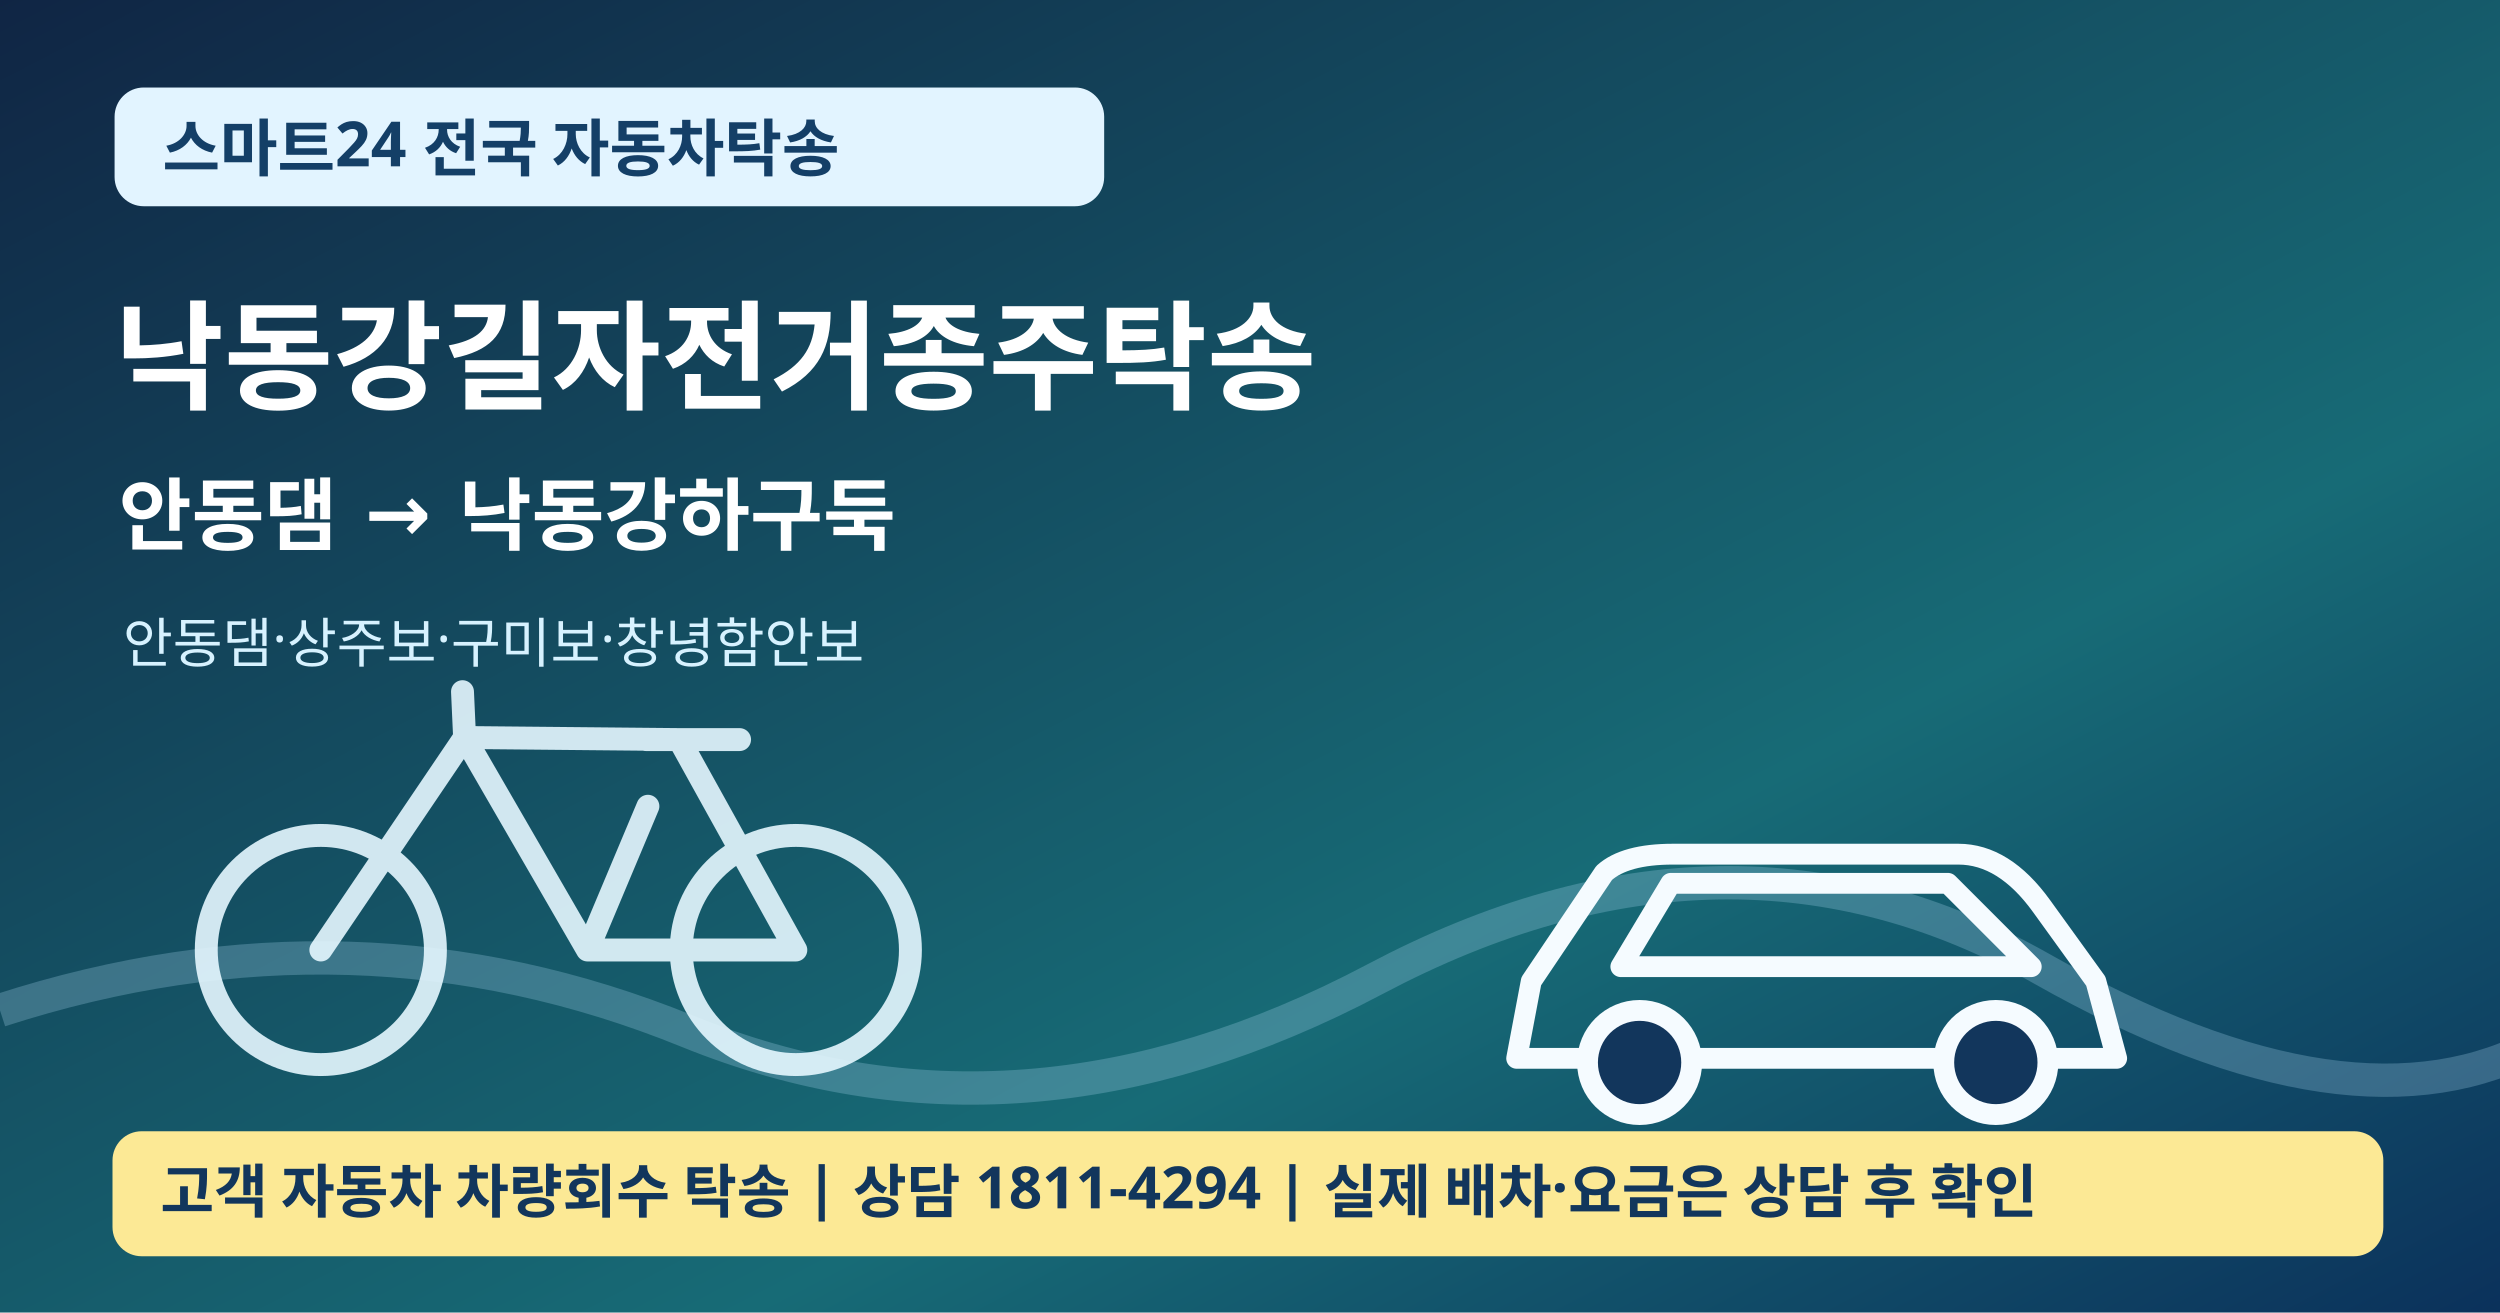
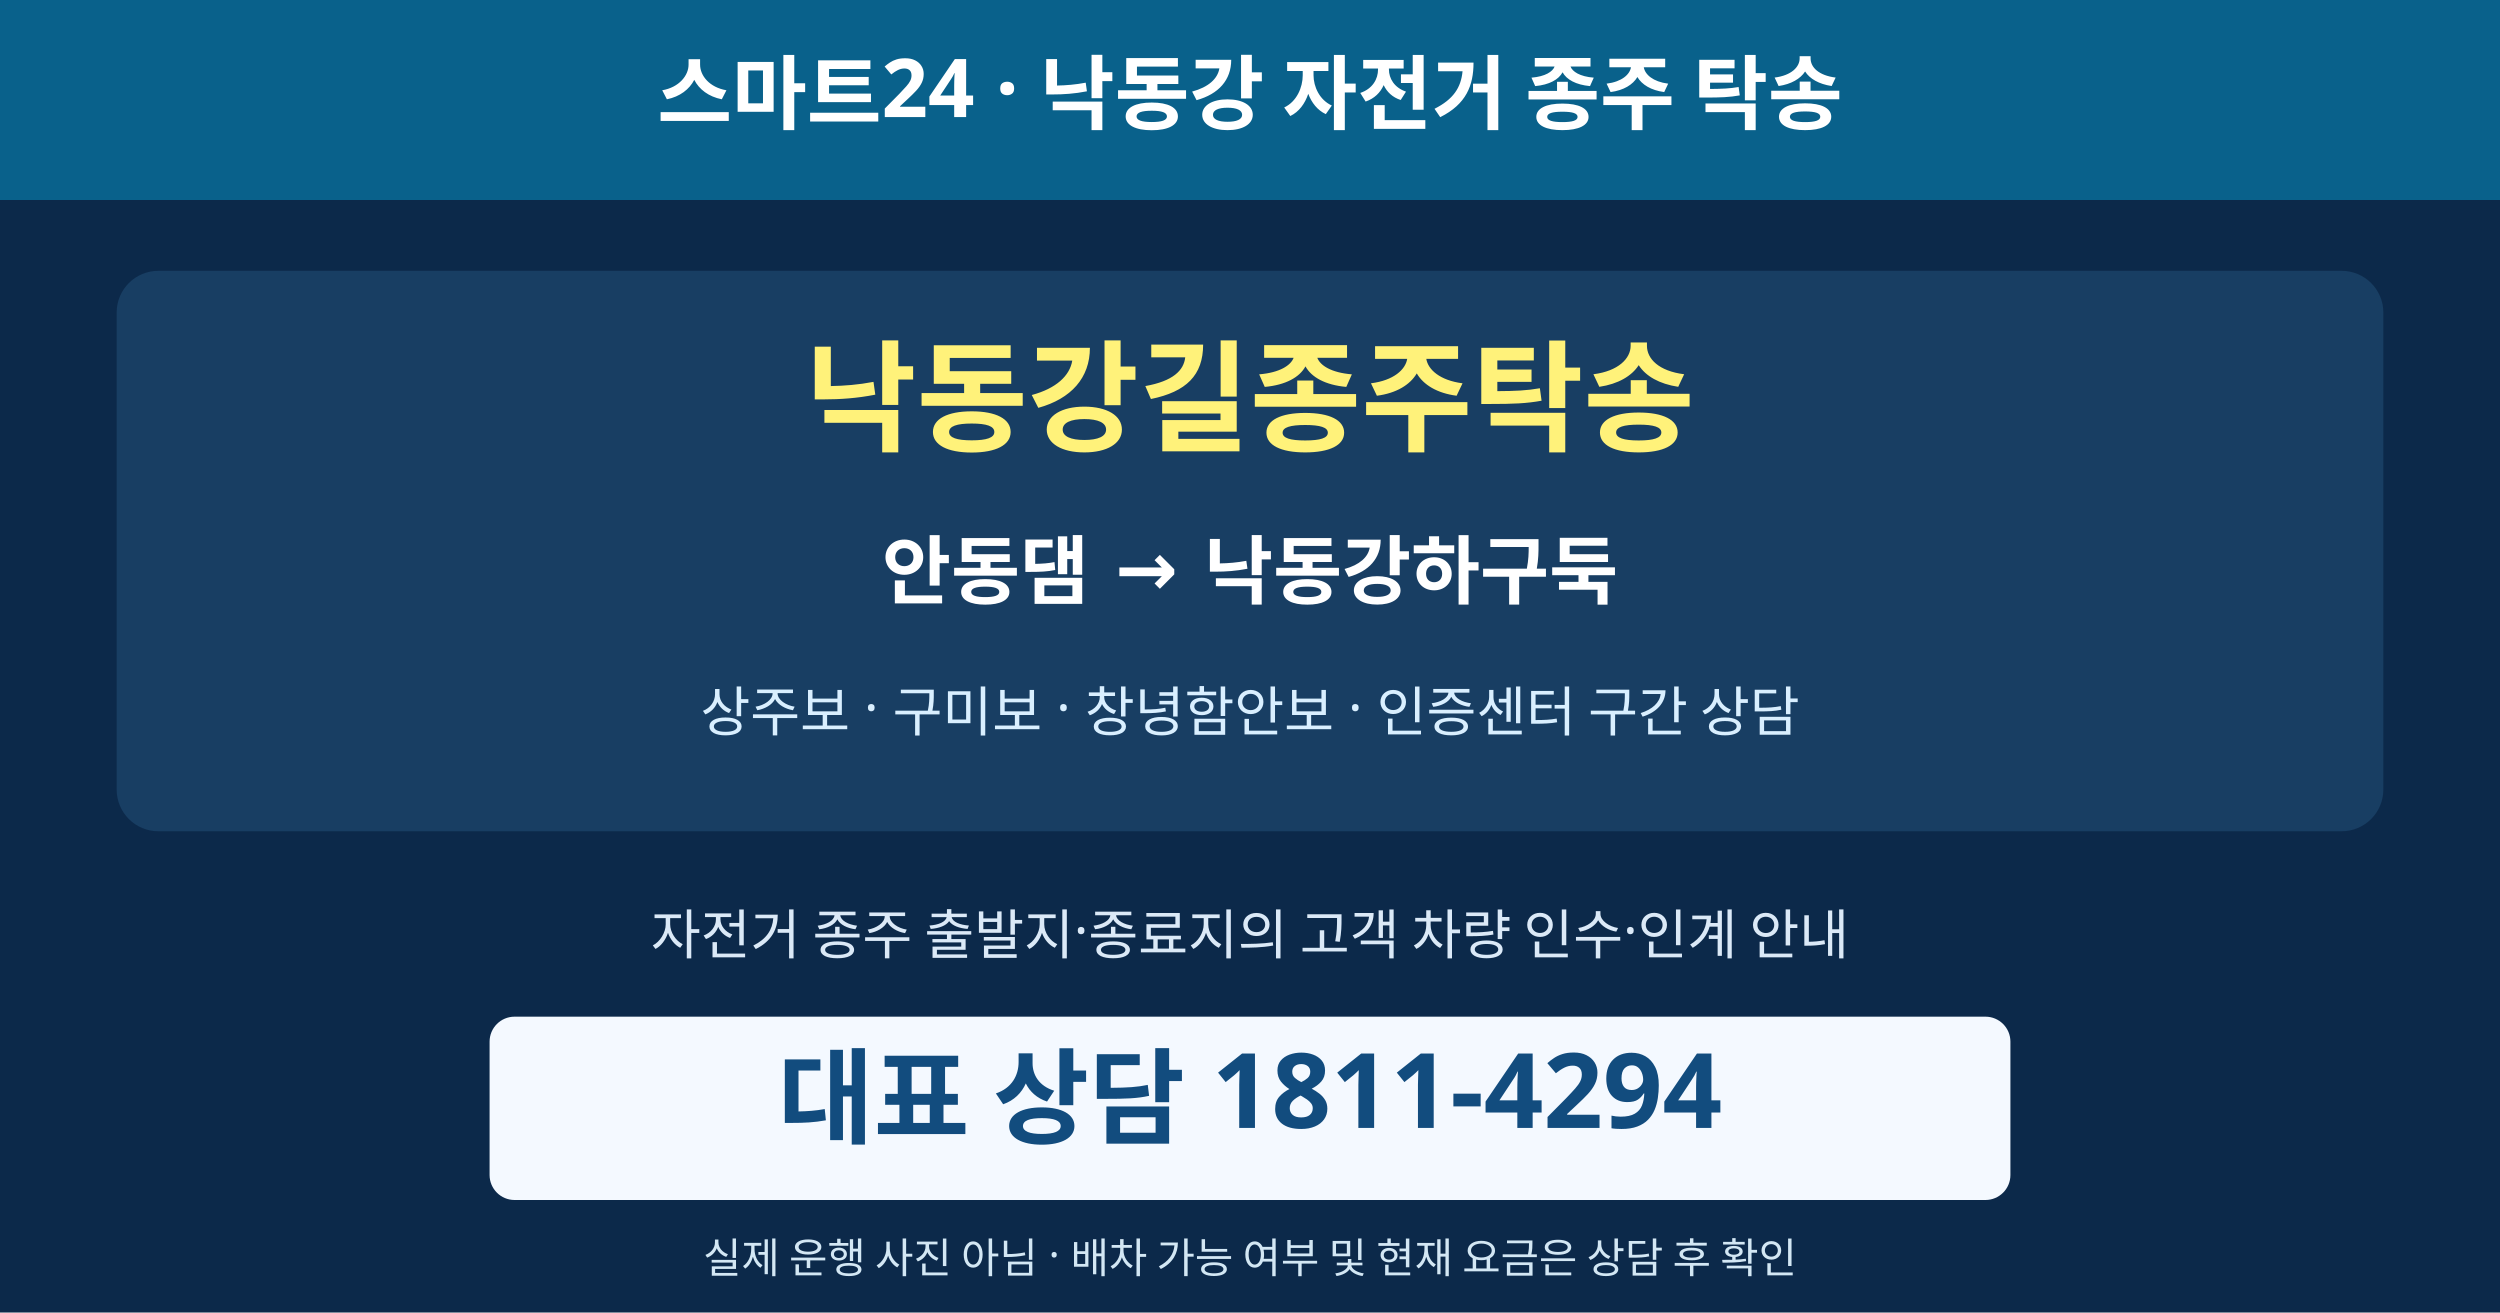
<svg xmlns="http://www.w3.org/2000/svg" width="1200" height="630" viewBox="0 0 1200 630" role="img" aria-labelledby="title desc">
-   <defs>
-     <linearGradient id="g" x1="0" y1="0" x2="1" y2="1">
-       <stop stop-color="#102544" />
-       <stop offset=".65" stop-color="#176b76" />
-       <stop offset="1" stop-color="#0b315b" />
-     </linearGradient>
-   </defs>
-   <rect width="1200" height="630" fill="url(#g)" />
-   <path d="M0 485 Q170 430 330 495 T660 470 T980 465 T1220 500" fill="none" stroke="#a9d8ef" stroke-width="16" opacity=".27" />
-   <g fill="none" stroke="#e5f7ff" stroke-width="11" stroke-linecap="round" stroke-linejoin="round" opacity=".9">
-     <circle cx="154" cy="456" r="55" />
-     <circle cx="382" cy="456" r="55" />
-     <path d="M154 456 L223 354 L282 456 L382 456 L326 355 L223 354 L222 332 M282 456 L311 387 M310 355 L355 355" />
-   </g>
-   <g transform="translate(710 386)" fill="none" stroke="#f5fbff" stroke-width="10" stroke-linecap="round" stroke-linejoin="round">
-     <path d="M25 85 L60 33 Q70 24 93 24 L230 24 Q252 24 270 49 L296 85 L306 122 L18 122 Z" />
-     <path d="M68 78 L92 38 L225 38 L265 78 Z" />
-     <circle cx="77" cy="124" r="25" fill="#12365c" />
-     <circle cx="248" cy="124" r="25" fill="#12365c" />
-   </g>
-   <rect x="55" y="42" width="475" height="57" rx="14" fill="#e2f4ff" />
-   <text x="78" y="82" fill="#143f67" font-family="'Malgun Gothic','Noto Sans KR',sans-serif" font-size="30" font-weight="800">스마트24 전국 자동차탁송</text>
-   <text x="55" y="192" fill="#ffffff" font-family="'Malgun Gothic','Noto Sans KR',sans-serif" font-size="57" font-weight="900">낙동강길자전거종주탁송</text>
-   <text x="57" y="261" fill="#ffffff" font-family="'Malgun Gothic','Noto Sans KR',sans-serif" font-size="38" font-weight="700">안동댐 → 낙동강하구둑</text>
-   <text x="59" y="318" fill="#d7f2ff" font-family="'Malgun Gothic','Noto Sans KR',sans-serif" font-size="26">안동댐·상주보·구미보·창녕함안보</text>
-   <rect x="54" y="543" width="1090" height="60" rx="14" fill="#fce995" />
-   <text x="77" y="582" fill="#12365c" font-family="'Malgun Gothic','Noto Sans KR',sans-serif" font-size="28" font-weight="800">고객 자동차 차량회수 탁송  |  상담 1811-4294  |  실제 배차·요금은 상담 후 확인</text>
+   <rect width="1200" height="630" fill="#0c294a" />
+   <rect x="0" y="0" width="1200" height="96" fill="#09618b" />
+   <text x="600" y="59" text-anchor="middle" font-family="sans-serif" font-size="39" font-weight="900" fill="#ffffff">스마트24 · 낙동강 자전거 종주 탁송</text>
+   <rect x="56" y="130" width="1088" height="269" rx="20" fill="#183e63" />
+   <text x="600" y="212" text-anchor="middle" font-family="sans-serif" font-size="58" font-weight="900" fill="#fff27a">낙동강길종주탁송</text>
+   <text x="600" y="287" text-anchor="middle" font-family="sans-serif" font-size="36" font-weight="800" fill="#ffffff">안동댐 → 낙동강하구둑</text>
+   <text x="600" y="351" text-anchor="middle" font-family="sans-serif" font-size="26" fill="#d9efff">상주보 · 구미보 · 창녕함안보 · 인증센터 구간 상담</text>
+   <text x="600" y="458" text-anchor="middle" font-family="sans-serif" font-size="26" fill="#dbe9f7">자전거 종주 출발지·종료지의 고객 차량 인수·인계 안내</text>
+   <rect x="235" y="488" width="730" height="88" rx="12" fill="#f4f9ff" />
+   <text x="600" y="545" text-anchor="middle" font-family="sans-serif" font-size="50" font-weight="900" fill="#124c7e">대표 상담 1811-4294</text>
+   <text x="600" y="611" text-anchor="middle" font-family="sans-serif" font-size="20" fill="#d3e7f4">실제 운행 사진 아님 · 배차 가능 여부 및 현재 요금은 상담 후 확인</text>
</svg>
